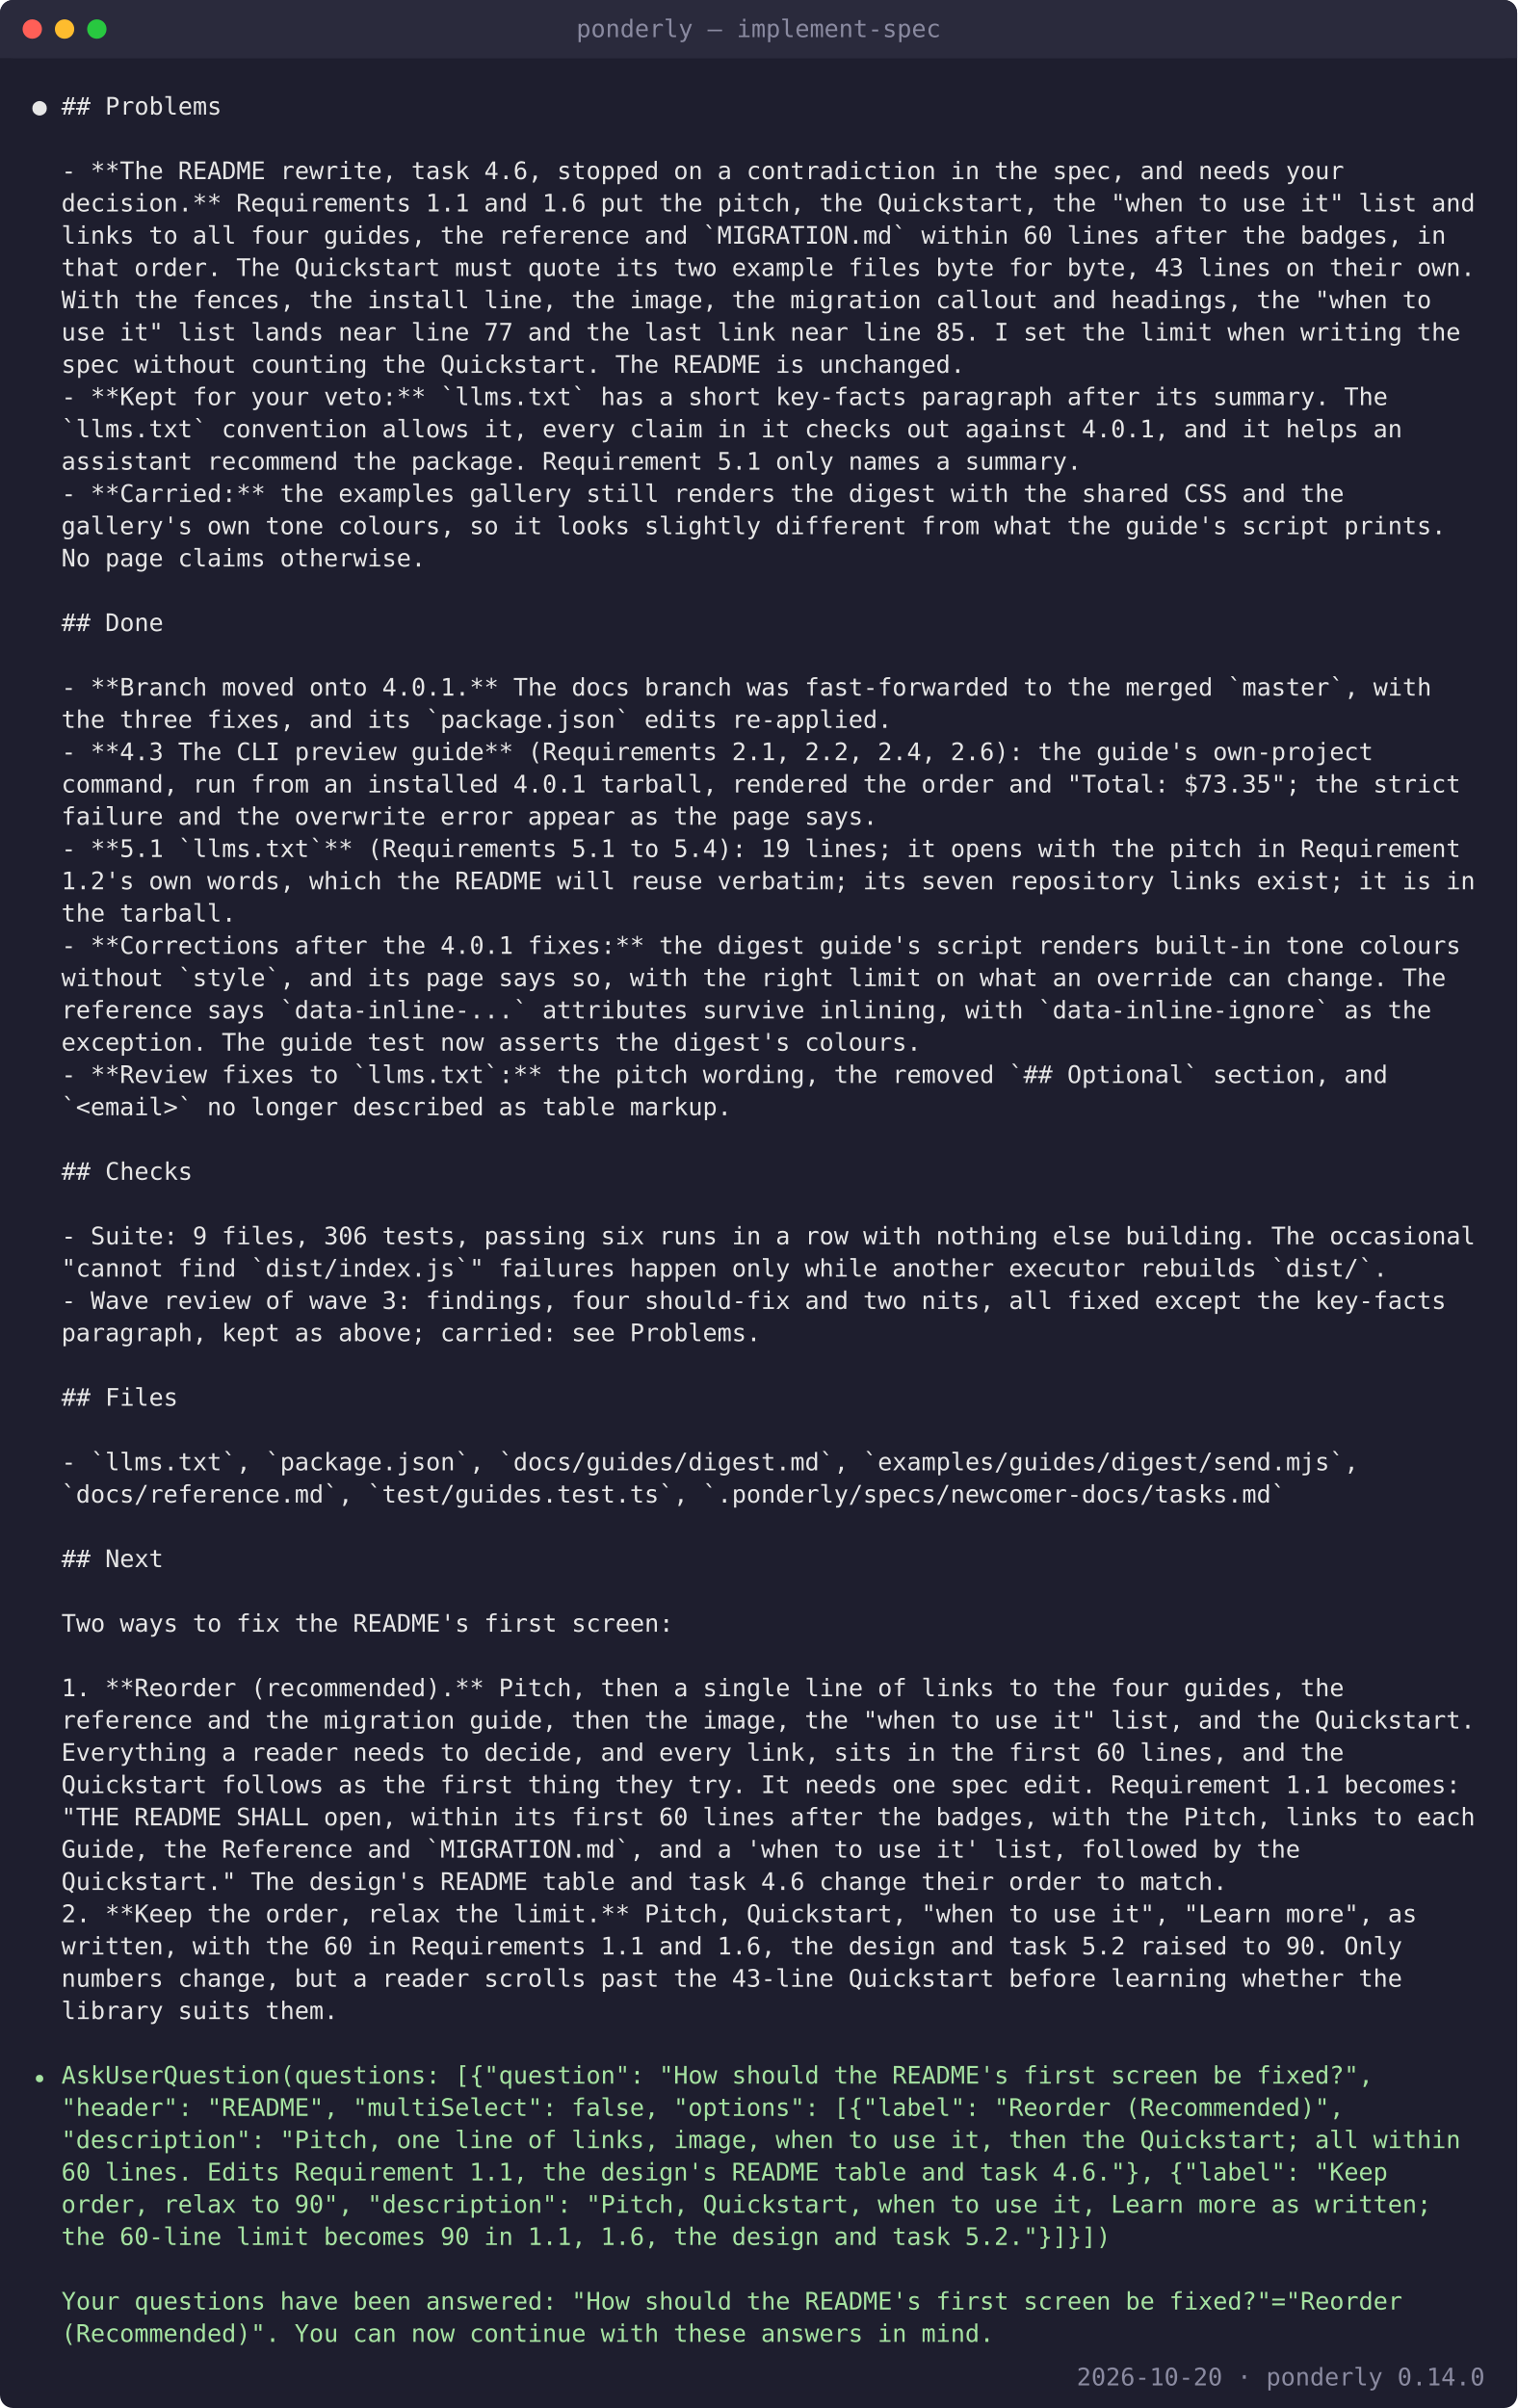
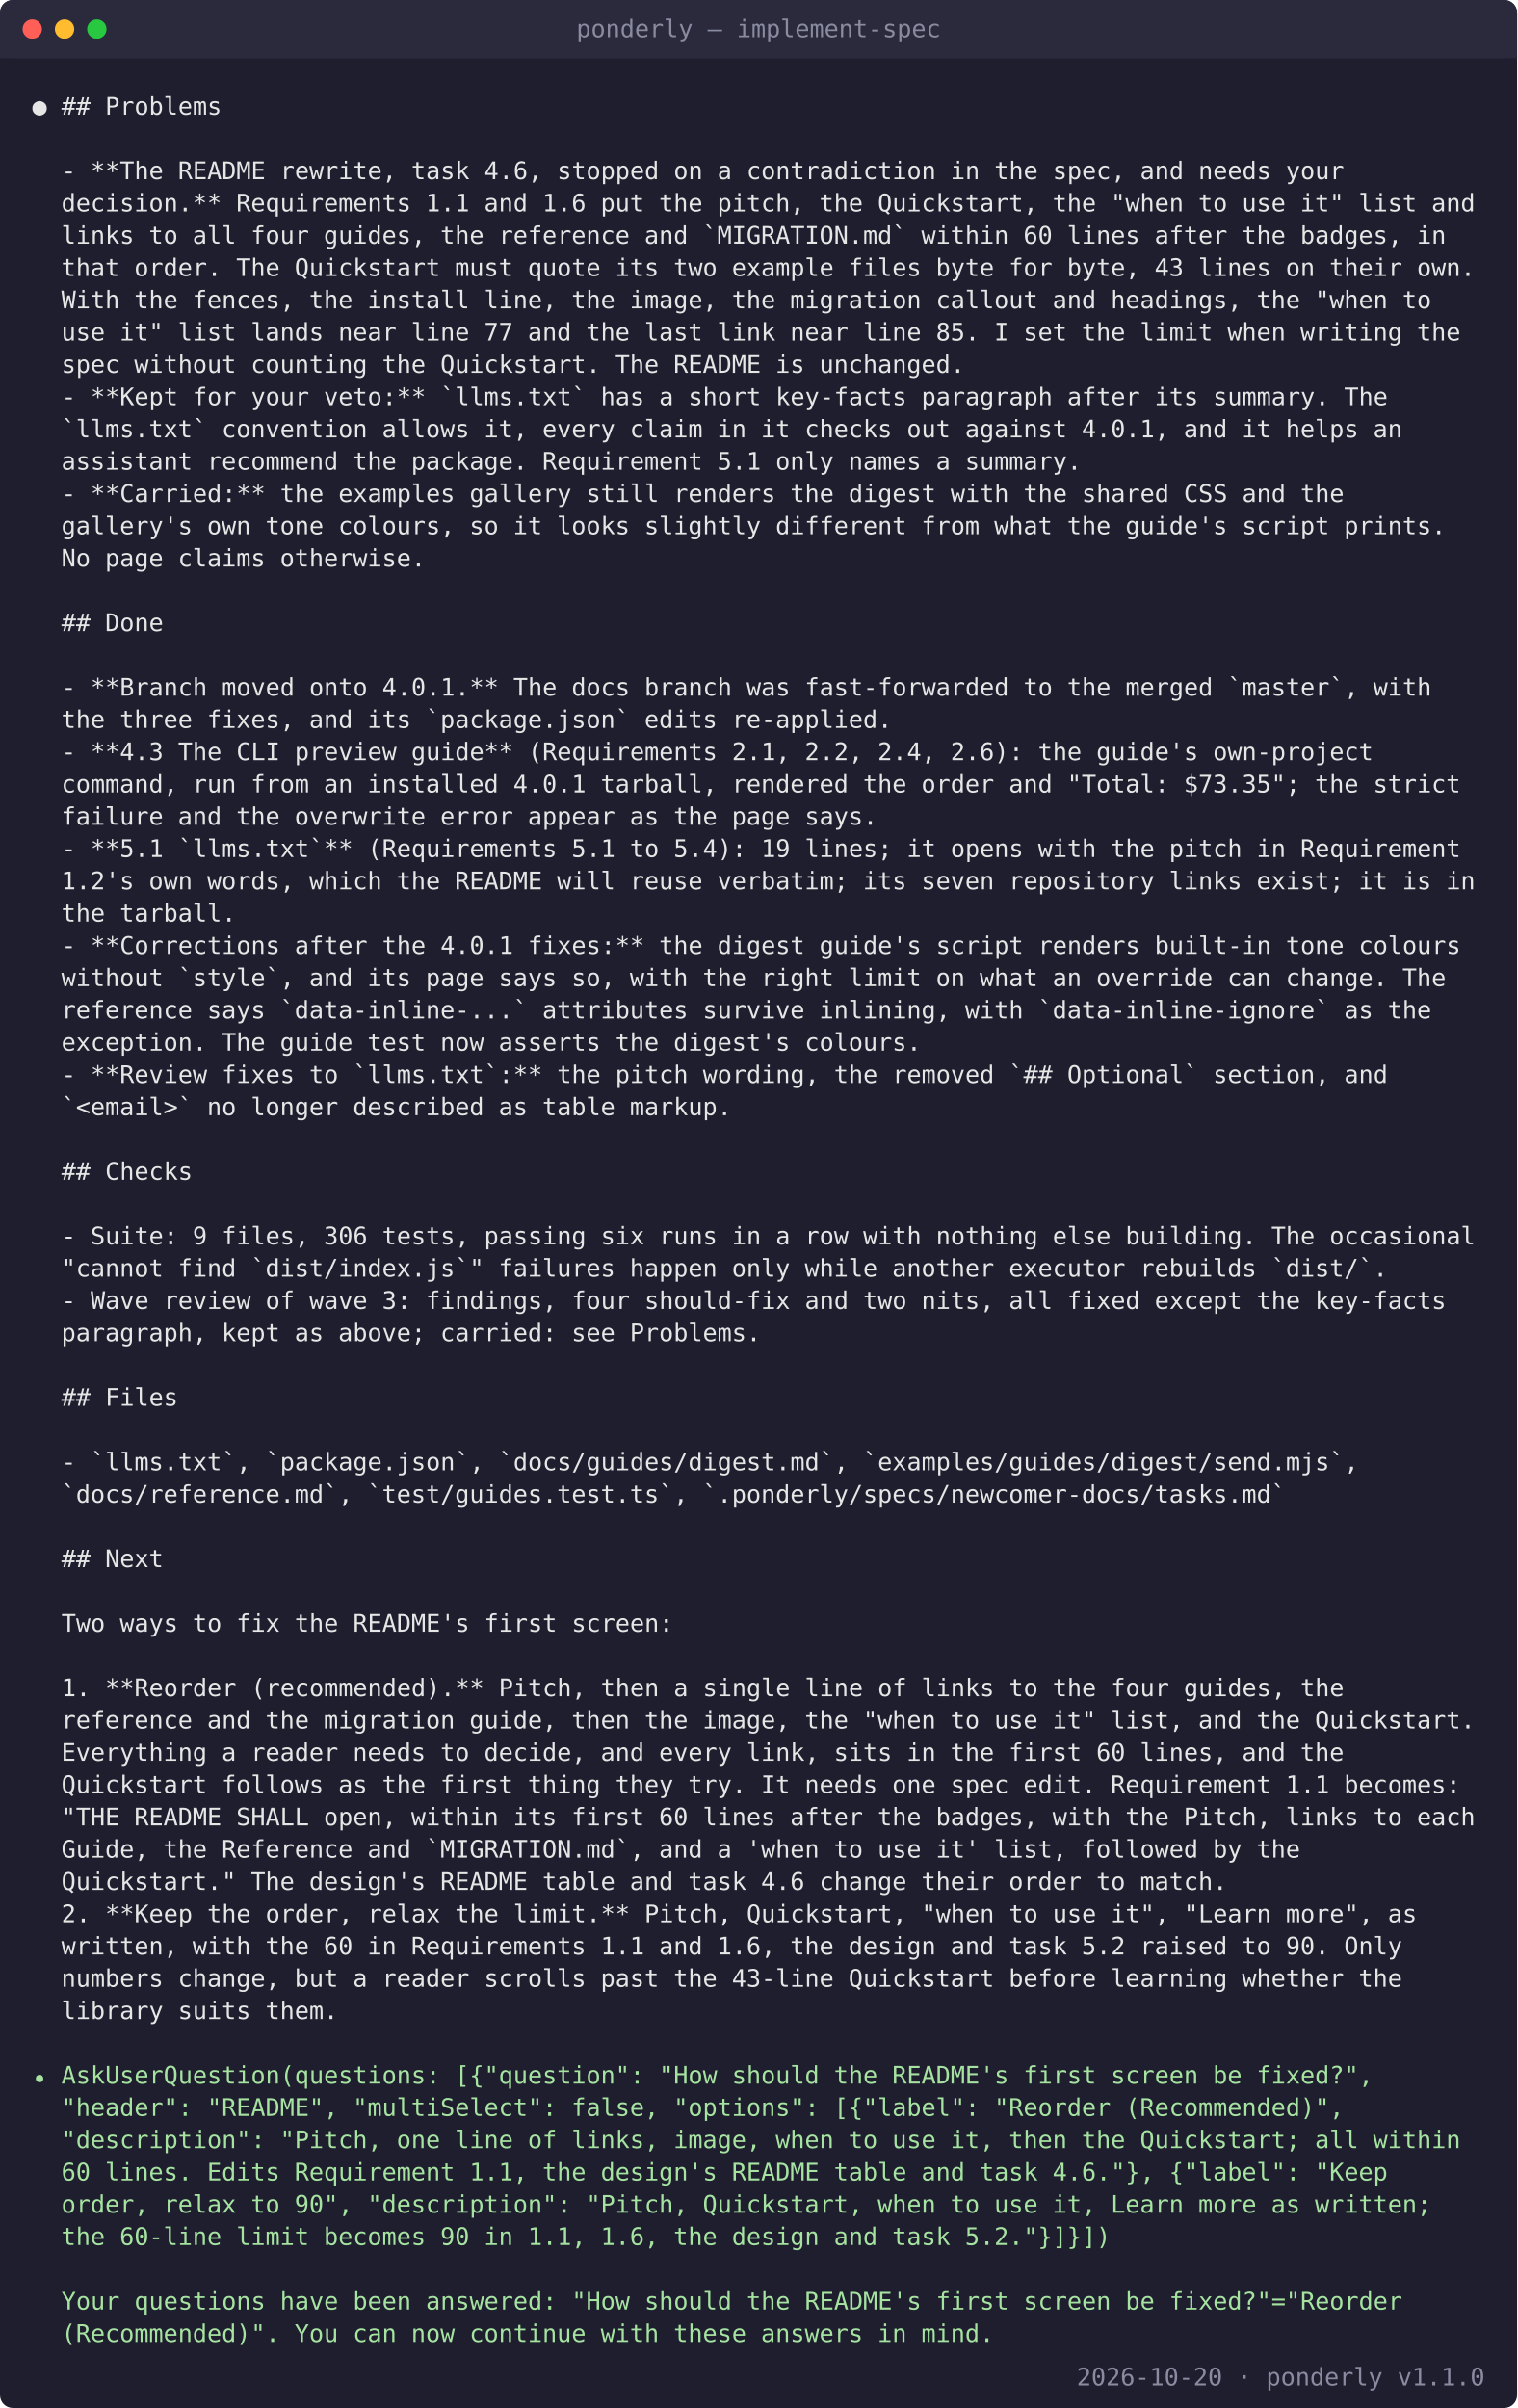
<svg xmlns="http://www.w3.org/2000/svg" width="940" height="1492" viewBox="0 0 940 1492" role="img">
  <rect width="940" height="1492" rx="8" fill="#1e1e2e" />
  <rect width="940" height="36" rx="8" fill="#2a2a3c" />
  <rect y="28" width="940" height="8" fill="#2a2a3c" />
  <circle cx="20" cy="18" r="6" fill="#ff5f57" />
  <circle cx="40" cy="18" r="6" fill="#febc2e" />
  <circle cx="60" cy="18" r="6" fill="#28c840" />
  <g font-family="ui-monospace, SFMono-Regular, Menlo, Consolas, monospace" font-size="15">
    <text x="470" y="23" fill="#8a8aa0" text-anchor="middle" xml:space="preserve">ponderly — implement-spec</text>
    <text x="20" y="71" fill="#e6e6e6" xml:space="preserve">● ## Problems</text>
    <text x="20" y="91" fill="#e6e6e6" xml:space="preserve" />
    <text x="20" y="111" fill="#e6e6e6" xml:space="preserve">  - **The README rewrite, task 4.6, stopped on a contradiction in the spec, and needs your </text>
    <text x="38" y="131" fill="#e6e6e6" xml:space="preserve">decision.** Requirements 1.1 and 1.6 put the pitch, the Quickstart, the "when to use it" list and </text>
    <text x="38" y="151" fill="#e6e6e6" xml:space="preserve">links to all four guides, the reference and `MIGRATION.md` within 60 lines after the badges, in </text>
    <text x="38" y="171" fill="#e6e6e6" xml:space="preserve">that order. The Quickstart must quote its two example files byte for byte, 43 lines on their own. </text>
    <text x="38" y="191" fill="#e6e6e6" xml:space="preserve">With the fences, the install line, the image, the migration callout and headings, the "when to </text>
    <text x="38" y="211" fill="#e6e6e6" xml:space="preserve">use it" list lands near line 77 and the last link near line 85. I set the limit when writing the </text>
    <text x="38" y="231" fill="#e6e6e6" xml:space="preserve">spec without counting the Quickstart. The README is unchanged.</text>
    <text x="20" y="251" fill="#e6e6e6" xml:space="preserve">  - **Kept for your veto:** `llms.txt` has a short key-facts paragraph after its summary. The </text>
    <text x="38" y="271" fill="#e6e6e6" xml:space="preserve">`llms.txt` convention allows it, every claim in it checks out against 4.0.1, and it helps an </text>
    <text x="38" y="291" fill="#e6e6e6" xml:space="preserve">assistant recommend the package. Requirement 5.1 only names a summary.</text>
    <text x="20" y="311" fill="#e6e6e6" xml:space="preserve">  - **Carried:** the examples gallery still renders the digest with the shared CSS and the </text>
    <text x="38" y="331" fill="#e6e6e6" xml:space="preserve">gallery's own tone colours, so it looks slightly different from what the guide's script prints. </text>
    <text x="38" y="351" fill="#e6e6e6" xml:space="preserve">No page claims otherwise.</text>
    <text x="20" y="371" fill="#e6e6e6" xml:space="preserve" />
    <text x="20" y="391" fill="#e6e6e6" xml:space="preserve">  ## Done</text>
    <text x="20" y="411" fill="#e6e6e6" xml:space="preserve" />
    <text x="20" y="431" fill="#e6e6e6" xml:space="preserve">  - **Branch moved onto 4.0.1.** The docs branch was fast-forwarded to the merged `master`, with </text>
    <text x="38" y="451" fill="#e6e6e6" xml:space="preserve">the three fixes, and its `package.json` edits re-applied.</text>
    <text x="20" y="471" fill="#e6e6e6" xml:space="preserve">  - **4.3 The CLI preview guide** (Requirements 2.1, 2.2, 2.4, 2.6): the guide's own-project </text>
    <text x="38" y="491" fill="#e6e6e6" xml:space="preserve">command, run from an installed 4.0.1 tarball, rendered the order and "Total: $73.35"; the strict </text>
    <text x="38" y="511" fill="#e6e6e6" xml:space="preserve">failure and the overwrite error appear as the page says.</text>
    <text x="20" y="531" fill="#e6e6e6" xml:space="preserve">  - **5.1 `llms.txt`** (Requirements 5.1 to 5.4): 19 lines; it opens with the pitch in Requirement </text>
    <text x="38" y="551" fill="#e6e6e6" xml:space="preserve">1.2's own words, which the README will reuse verbatim; its seven repository links exist; it is in </text>
    <text x="38" y="571" fill="#e6e6e6" xml:space="preserve">the tarball.</text>
    <text x="20" y="591" fill="#e6e6e6" xml:space="preserve">  - **Corrections after the 4.0.1 fixes:** the digest guide's script renders built-in tone colours </text>
    <text x="38" y="611" fill="#e6e6e6" xml:space="preserve">without `style`, and its page says so, with the right limit on what an override can change. The </text>
    <text x="38" y="631" fill="#e6e6e6" xml:space="preserve">reference says `data-inline-...` attributes survive inlining, with `data-inline-ignore` as the </text>
    <text x="38" y="651" fill="#e6e6e6" xml:space="preserve">exception. The guide test now asserts the digest's colours.</text>
    <text x="20" y="671" fill="#e6e6e6" xml:space="preserve">  - **Review fixes to `llms.txt`:** the pitch wording, the removed `## Optional` section, and </text>
    <text x="38" y="691" fill="#e6e6e6" xml:space="preserve">`&lt;email&gt;` no longer described as table markup.</text>
    <text x="20" y="711" fill="#e6e6e6" xml:space="preserve" />
    <text x="20" y="731" fill="#e6e6e6" xml:space="preserve">  ## Checks</text>
    <text x="20" y="751" fill="#e6e6e6" xml:space="preserve" />
    <text x="20" y="771" fill="#e6e6e6" xml:space="preserve">  - Suite: 9 files, 306 tests, passing six runs in a row with nothing else building. The occasional </text>
    <text x="38" y="791" fill="#e6e6e6" xml:space="preserve">"cannot find `dist/index.js`" failures happen only while another executor rebuilds `dist/`.</text>
    <text x="20" y="811" fill="#e6e6e6" xml:space="preserve">  - Wave review of wave 3: findings, four should-fix and two nits, all fixed except the key-facts </text>
    <text x="38" y="831" fill="#e6e6e6" xml:space="preserve">paragraph, kept as above; carried: see Problems.</text>
    <text x="20" y="851" fill="#e6e6e6" xml:space="preserve" />
    <text x="20" y="871" fill="#e6e6e6" xml:space="preserve">  ## Files</text>
    <text x="20" y="891" fill="#e6e6e6" xml:space="preserve" />
    <text x="20" y="911" fill="#e6e6e6" xml:space="preserve">  - `llms.txt`, `package.json`, `docs/guides/digest.md`, `examples/guides/digest/send.mjs`, </text>
    <text x="38" y="931" fill="#e6e6e6" xml:space="preserve">`docs/reference.md`, `test/guides.test.ts`, `.ponderly/specs/newcomer-docs/tasks.md`</text>
    <text x="20" y="951" fill="#e6e6e6" xml:space="preserve" />
    <text x="20" y="971" fill="#e6e6e6" xml:space="preserve">  ## Next</text>
    <text x="20" y="991" fill="#e6e6e6" xml:space="preserve" />
    <text x="20" y="1011" fill="#e6e6e6" xml:space="preserve">  Two ways to fix the README's first screen:</text>
    <text x="20" y="1031" fill="#e6e6e6" xml:space="preserve" />
    <text x="20" y="1051" fill="#e6e6e6" xml:space="preserve">  1. **Reorder (recommended).** Pitch, then a single line of links to the four guides, the </text>
    <text x="38" y="1071" fill="#e6e6e6" xml:space="preserve">reference and the migration guide, then the image, the "when to use it" list, and the Quickstart. </text>
    <text x="38" y="1091" fill="#e6e6e6" xml:space="preserve">Everything a reader needs to decide, and every link, sits in the first 60 lines, and the </text>
    <text x="38" y="1111" fill="#e6e6e6" xml:space="preserve">Quickstart follows as the first thing they try. It needs one spec edit. Requirement 1.1 becomes: </text>
    <text x="38" y="1131" fill="#e6e6e6" xml:space="preserve">"THE README SHALL open, within its first 60 lines after the badges, with the Pitch, links to each </text>
    <text x="38" y="1151" fill="#e6e6e6" xml:space="preserve">Guide, the Reference and `MIGRATION.md`, and a 'when to use it' list, followed by the </text>
    <text x="38" y="1171" fill="#e6e6e6" xml:space="preserve">Quickstart." The design's README table and task 4.6 change their order to match.</text>
    <text x="20" y="1191" fill="#e6e6e6" xml:space="preserve">  2. **Keep the order, relax the limit.** Pitch, Quickstart, "when to use it", "Learn more", as </text>
    <text x="38" y="1211" fill="#e6e6e6" xml:space="preserve">written, with the 60 in Requirements 1.1 and 1.6, the design and task 5.2 raised to 90. Only </text>
    <text x="38" y="1231" fill="#e6e6e6" xml:space="preserve">numbers change, but a reader scrolls past the 43-line Quickstart before learning whether the </text>
    <text x="38" y="1251" fill="#e6e6e6" xml:space="preserve">library suits them.</text>
    <text x="20" y="1271" fill="#e6e6e6" xml:space="preserve" />
    <text x="20" y="1291" fill="#a6e3a1" xml:space="preserve">⏺ AskUserQuestion(questions: [{"question": "How should the README's first screen be fixed?", </text>
    <text x="38" y="1311" fill="#a6e3a1" xml:space="preserve">"header": "README", "multiSelect": false, "options": [{"label": "Reorder (Recommended)", </text>
    <text x="38" y="1331" fill="#a6e3a1" xml:space="preserve">"description": "Pitch, one line of links, image, when to use it, then the Quickstart; all within </text>
    <text x="38" y="1351" fill="#a6e3a1" xml:space="preserve">60 lines. Edits Requirement 1.1, the design's README table and task 4.6."}, {"label": "Keep </text>
    <text x="38" y="1371" fill="#a6e3a1" xml:space="preserve">order, relax to 90", "description": "Pitch, Quickstart, when to use it, Learn more as written; </text>
    <text x="38" y="1391" fill="#a6e3a1" xml:space="preserve">the 60-line limit becomes 90 in 1.1, 1.6, the design and task 5.2."}]}])</text>
    <text x="20" y="1411" fill="#a6e3a1" xml:space="preserve" />
    <text x="20" y="1431" fill="#a6e3a1" xml:space="preserve">  Your questions have been answered: "How should the README's first screen be fixed?"="Reorder </text>
    <text x="38" y="1451" fill="#a6e3a1" xml:space="preserve">(Recommended)". You can now continue with these answers in mind.</text>
-     <text x="920" y="1478" fill="#8a8aa0" text-anchor="end" xml:space="preserve">2026-10-20 · ponderly 0.14.0</text>
+     <text x="920" y="1478" fill="#8a8aa0" text-anchor="end" xml:space="preserve">2026-10-20 · ponderly v1.1.0</text>
  </g>
</svg>
